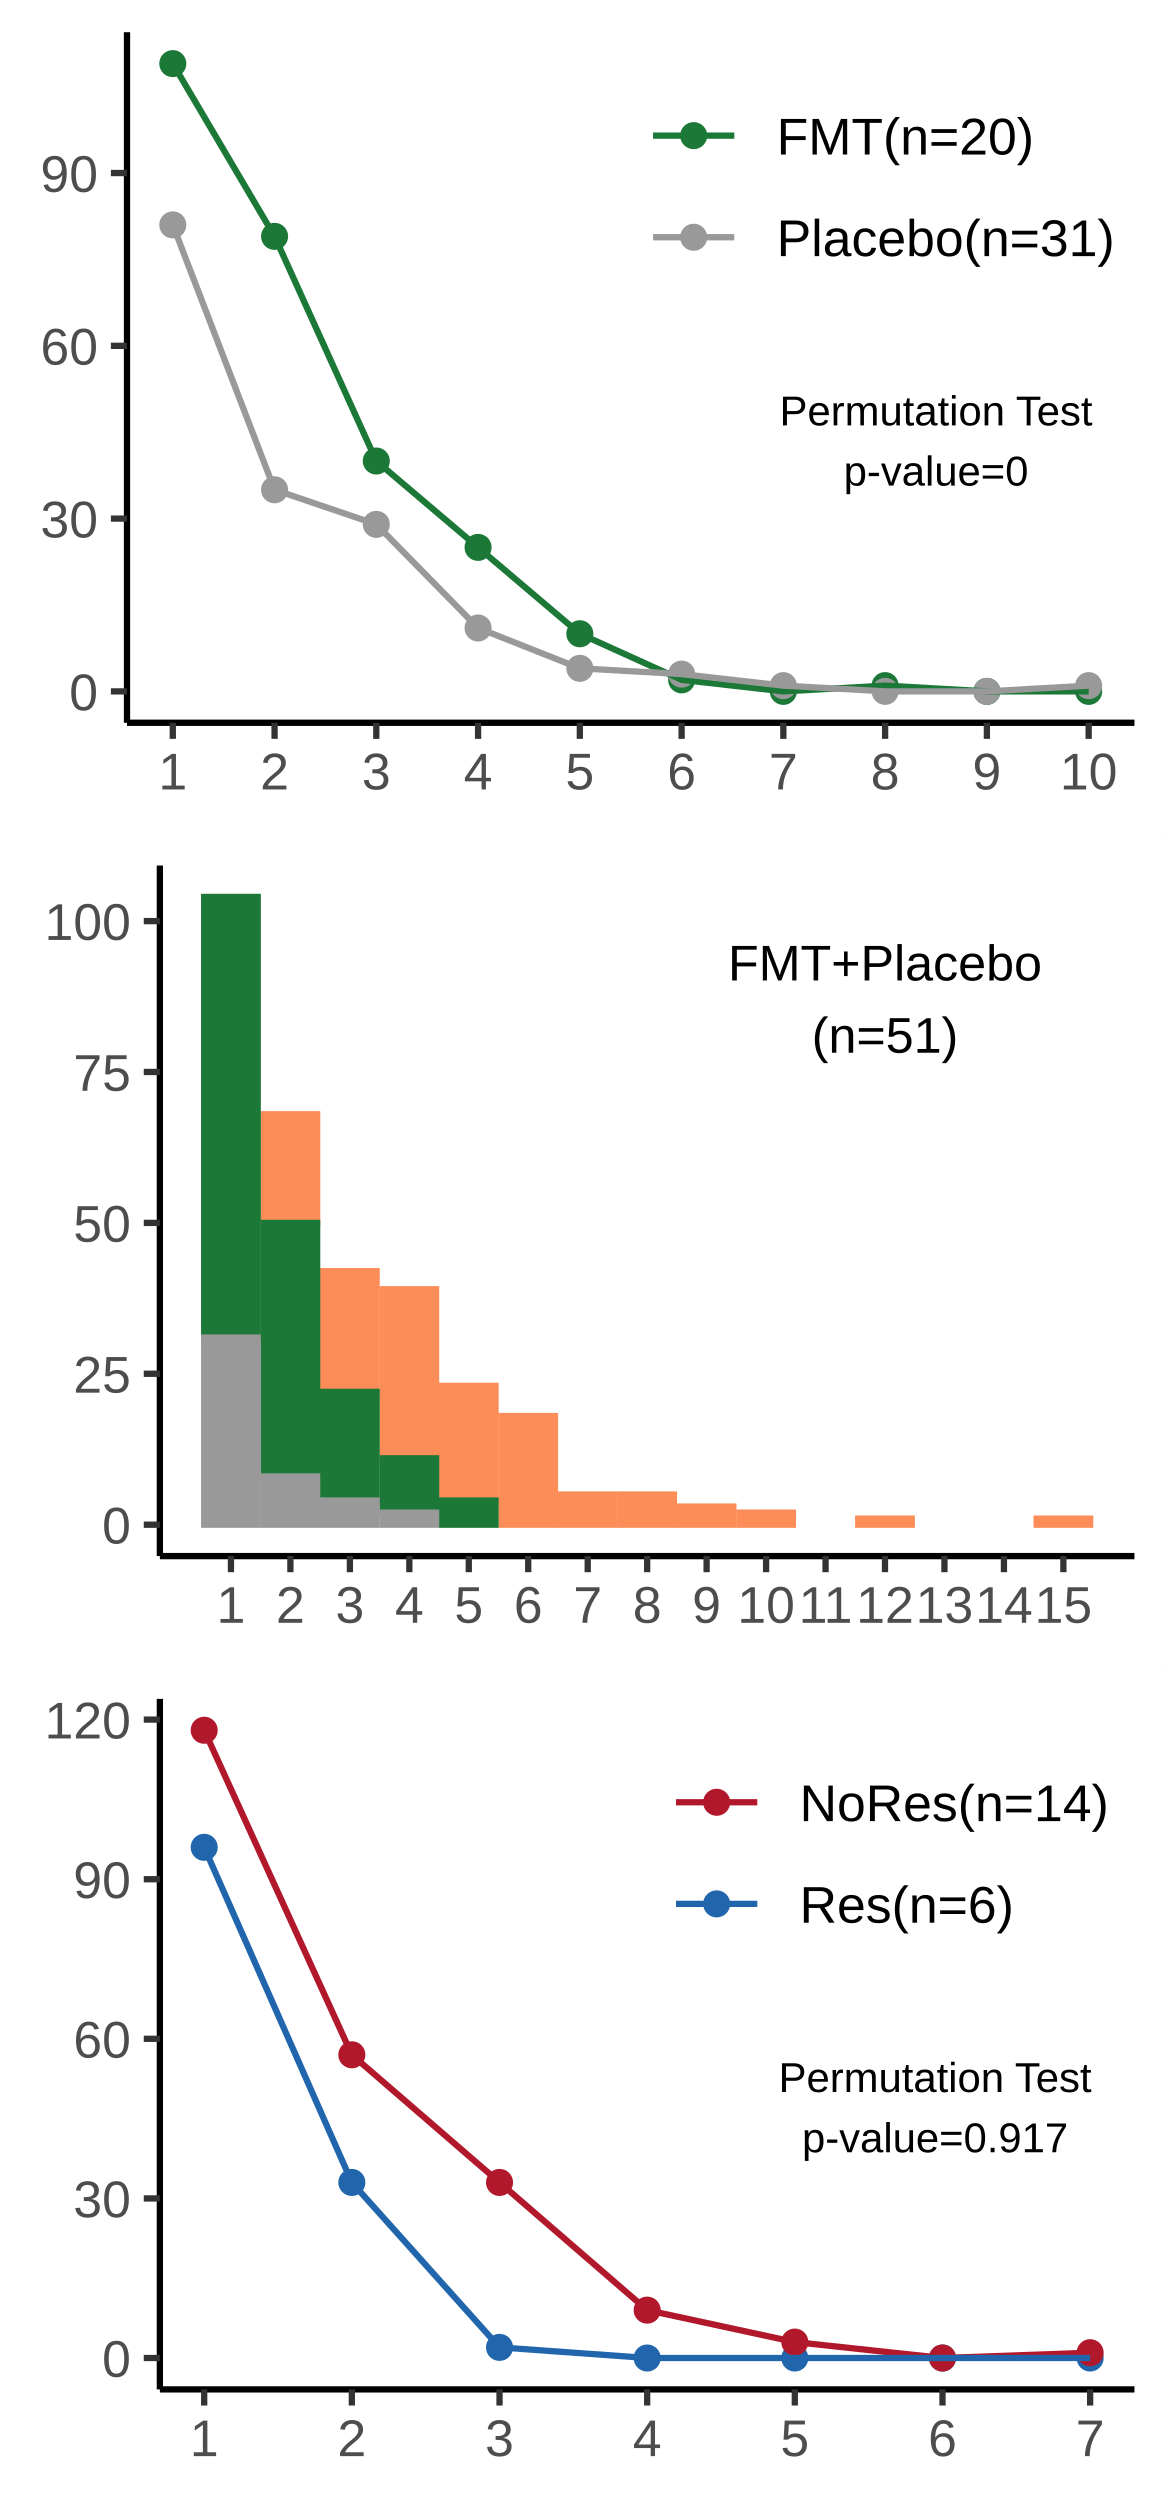
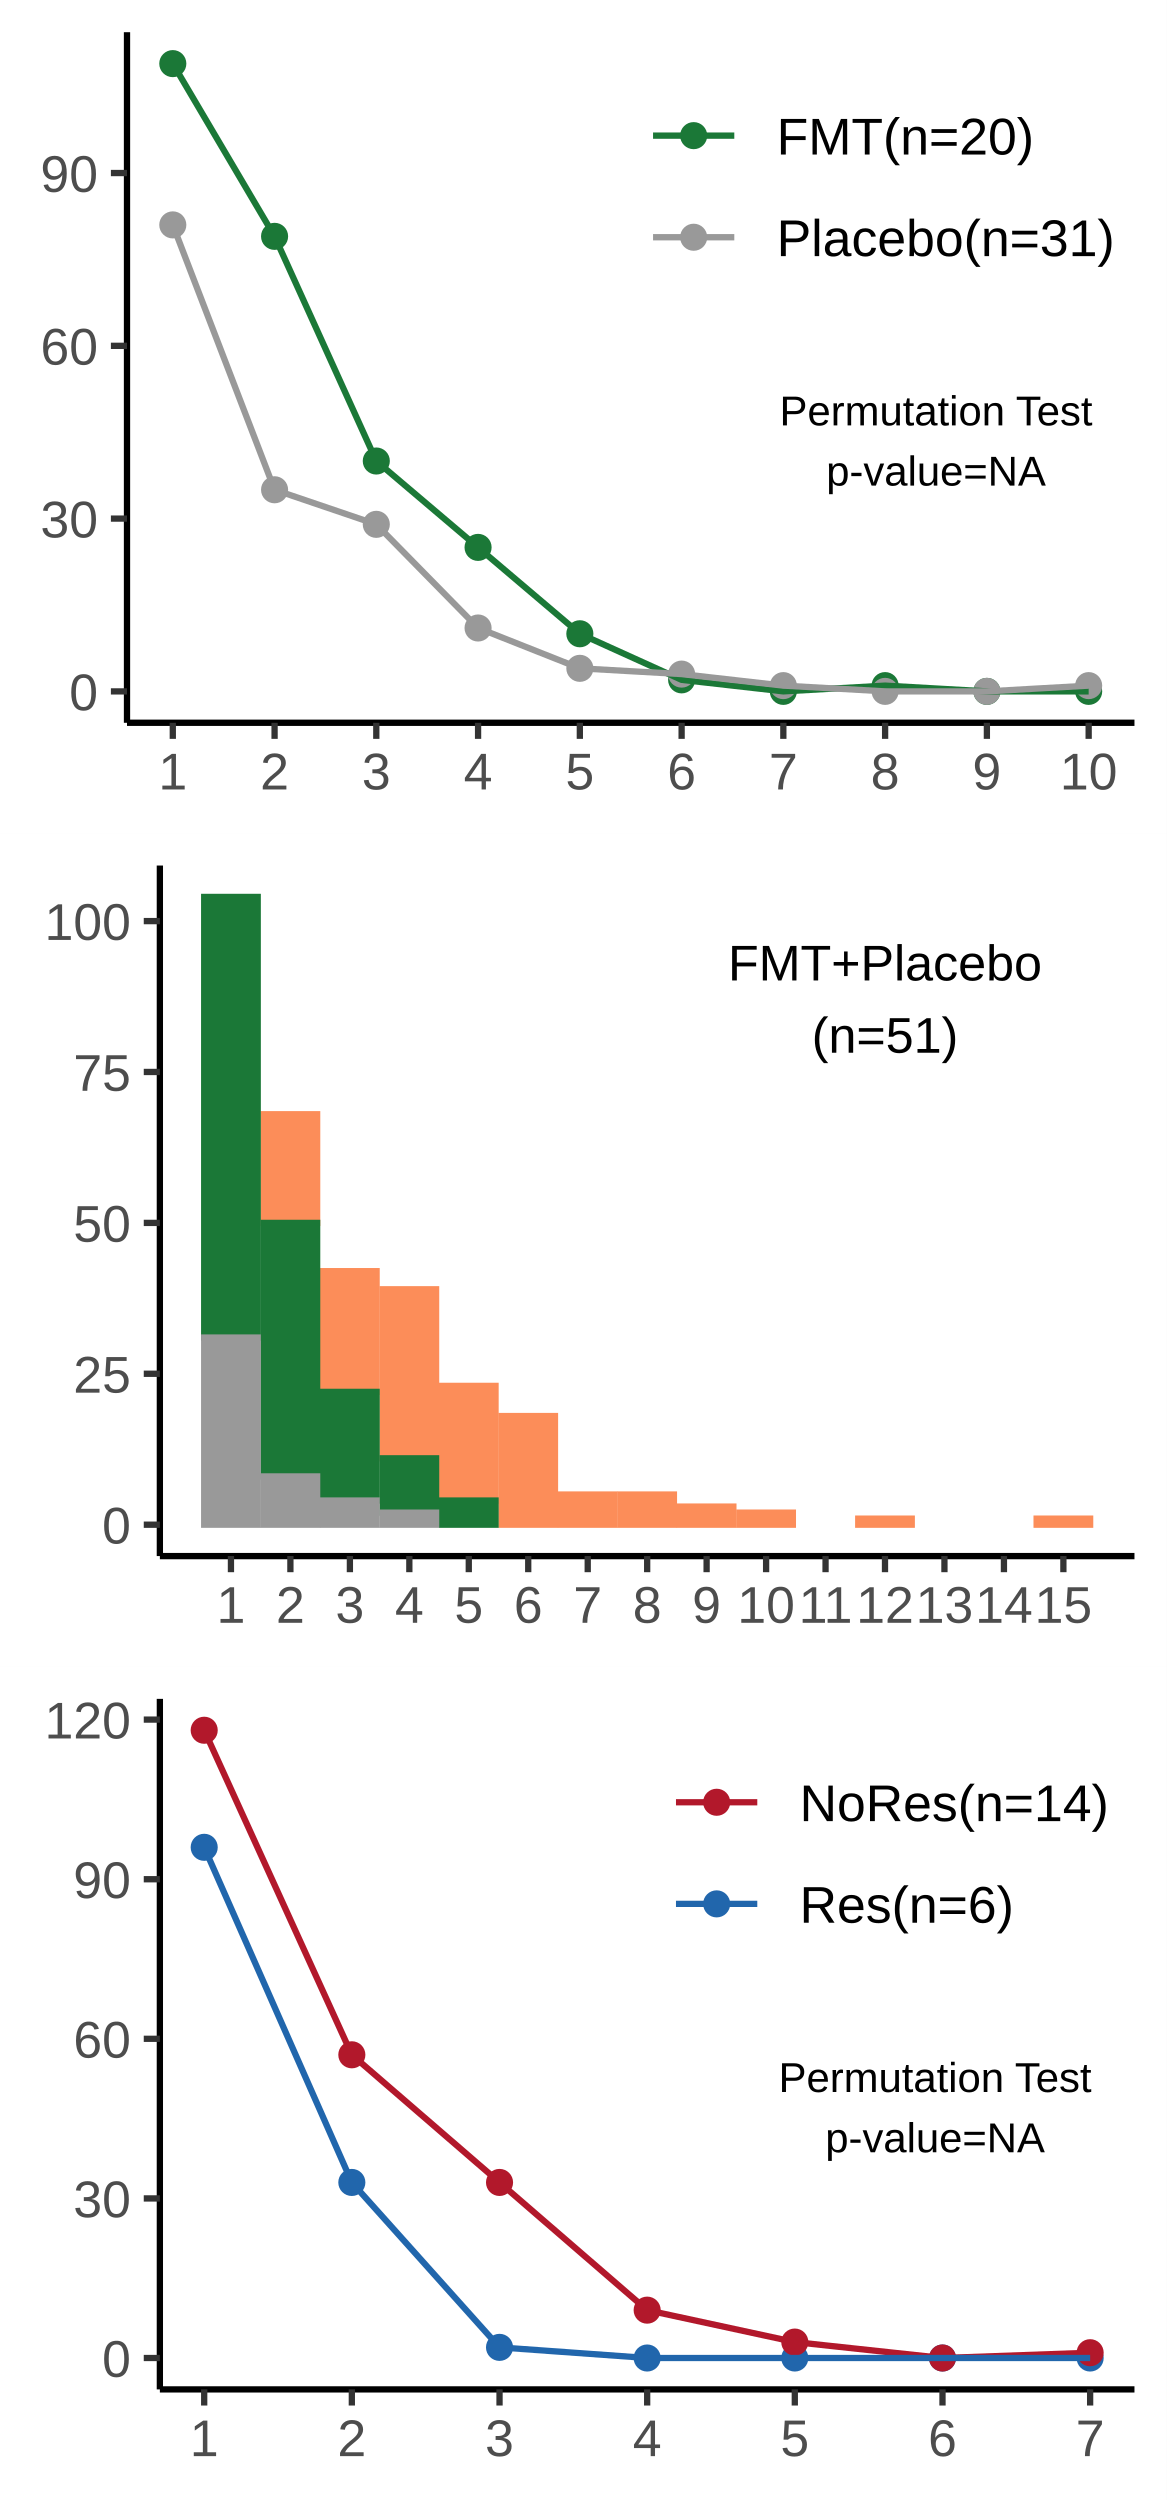
<svg xmlns="http://www.w3.org/2000/svg" class="svglite" width="198.43pt" height="425.20pt" viewBox="0 0 198.43 425.20">
  <defs>
    <style type="text/css">
    .svglite line, .svglite polyline, .svglite polygon, .svglite path, .svglite rect, .svglite circle {
      fill: none;
      stroke: #000000;
      stroke-linecap: round;
      stroke-linejoin: round;
      stroke-miterlimit: 10.00;
    }
    .svglite text {
      white-space: pre;
    }
  </style>
  </defs>
  <rect width="100%" height="100%" style="stroke: none; fill: none;" />
  <defs>
    <clipPath id="cpMC4wMHwxOTguNDN8MC4wMHw0MjUuMjA=">
      <rect x="0.00" y="0.00" width="198.43" height="425.20" />
    </clipPath>
  </defs>
  <g clip-path="url(#cpMC4wMHwxOTguNDN8MC4wMHw0MjUuMjA=)">
</g>
  <defs>
    <clipPath id="cpMC4wMHwxOTguNDN8MC4wMHwxNDEuNzM=">
      <rect x="0.00" y="0.00" width="198.43" height="141.73" />
    </clipPath>
  </defs>
  <g clip-path="url(#cpMC4wMHwxOTguNDN8MC4wMHwxNDEuNzM=)">
    <rect x="0.00" y="0" width="198.43" height="141.73" style="stroke-width: 1.07; stroke: #FFFFFF; fill: #FFFFFF;" />
  </g>
  <g clip-path="url(#cpMC4wMHwxOTguNDN8MC4wMHw0MjUuMjA=)">
</g>
  <defs>
    <clipPath id="cpMjEuNjB8MTkyLjk1fDUuNDh8MTIyLjkz">
      <rect x="21.60" y="5.48" width="171.35" height="117.45" />
    </clipPath>
  </defs>
  <g clip-path="url(#cpMjEuNjB8MTkyLjk1fDUuNDh8MTIyLjkz)">
    <rect x="21.60" y="5.48" width="171.35" height="117.45" style="stroke-width: 1.07; stroke: none; fill: #FFFFFF;" />
    <circle cx="29.39" cy="10.82" r="1.95" style="stroke-width: 0.71; stroke: #1B7837; fill: #1B7837;" />
    <circle cx="29.39" cy="38.25" r="1.95" style="stroke-width: 0.71; stroke: #999999; fill: #999999;" />
    <circle cx="46.70" cy="40.20" r="1.95" style="stroke-width: 0.71; stroke: #1B7837; fill: #1B7837;" />
    <circle cx="46.70" cy="83.30" r="1.95" style="stroke-width: 0.71; stroke: #999999; fill: #999999;" />
    <circle cx="64.00" cy="78.41" r="1.95" style="stroke-width: 0.71; stroke: #1B7837; fill: #1B7837;" />
    <circle cx="64.00" cy="89.18" r="1.95" style="stroke-width: 0.71; stroke: #999999; fill: #999999;" />
    <circle cx="81.31" cy="93.10" r="1.95" style="stroke-width: 0.71; stroke: #1B7837; fill: #1B7837;" />
    <circle cx="81.31" cy="106.81" r="1.95" style="stroke-width: 0.71; stroke: #999999; fill: #999999;" />
    <circle cx="98.62" cy="107.79" r="1.95" style="stroke-width: 0.71; stroke: #1B7837; fill: #1B7837;" />
    <circle cx="98.62" cy="113.67" r="1.95" style="stroke-width: 0.71; stroke: #999999; fill: #999999;" />
    <circle cx="115.93" cy="115.63" r="1.95" style="stroke-width: 0.71; stroke: #1B7837; fill: #1B7837;" />
    <circle cx="115.93" cy="114.65" r="1.95" style="stroke-width: 0.71; stroke: #999999; fill: #999999;" />
    <circle cx="133.23" cy="117.59" r="1.95" style="stroke-width: 0.71; stroke: #1B7837; fill: #1B7837;" />
    <circle cx="133.23" cy="116.61" r="1.95" style="stroke-width: 0.71; stroke: #999999; fill: #999999;" />
    <circle cx="150.54" cy="116.61" r="1.95" style="stroke-width: 0.71; stroke: #1B7837; fill: #1B7837;" />
    <circle cx="150.54" cy="117.59" r="1.95" style="stroke-width: 0.71; stroke: #999999; fill: #999999;" />
    <circle cx="167.85" cy="117.59" r="1.95" style="stroke-width: 0.71; stroke: #1B7837; fill: #1B7837;" />
    <circle cx="167.85" cy="117.59" r="1.95" style="stroke-width: 0.71; stroke: #999999; fill: #999999;" />
    <circle cx="185.16" cy="117.59" r="1.95" style="stroke-width: 0.71; stroke: #1B7837; fill: #1B7837;" />
    <circle cx="185.16" cy="116.61" r="1.95" style="stroke-width: 0.71; stroke: #999999; fill: #999999;" />
    <polyline points="29.39,10.82 46.70,40.20 64.00,78.41 81.31,93.10 98.62,107.79 115.93,115.63 133.23,117.59 150.54,116.61 167.85,117.59 185.16,117.59 " style="stroke-width: 1.07; stroke: #1B7837; stroke-linecap: butt;" />
    <polyline points="29.39,38.25 46.70,83.30 64.00,89.18 81.31,106.81 98.62,113.67 115.93,114.65 133.23,116.61 150.54,117.59 167.85,117.59 185.16,116.61 " style="stroke-width: 1.07; stroke: #999999; stroke-linecap: butt;" />
    <text x="159.20" y="72.35" text-anchor="middle" style="font-size: 7.11px; font-family: &quot;Liberation Sans&quot;;" textLength="61.90px" lengthAdjust="spacingAndGlyphs">Permutation Test </text>
-     <text x="159.20" y="82.59" text-anchor="middle" style="font-size: 7.11px; font-family: &quot;Liberation Sans&quot;;" textLength="39.03px" lengthAdjust="spacingAndGlyphs"> p-value=0</text>
+     <text x="159.20" y="82.59" text-anchor="middle" style="font-size: 7.11px; font-family: &quot;Liberation Sans&quot;;" textLength="44.68px" lengthAdjust="spacingAndGlyphs"> p-value=NA</text>
  </g>
  <g clip-path="url(#cpMC4wMHwxOTguNDN8MC4wMHw0MjUuMjA=)">
    <polyline points="21.60,122.93 21.60,5.48 " style="stroke-width: 1.07; stroke-linecap: butt;" />
    <text x="16.67" y="120.80" text-anchor="end" style="font-size: 8.80px;fill: #4D4D4D; font-family: &quot;Liberation Sans&quot;;" textLength="5.59px" lengthAdjust="spacingAndGlyphs">0</text>
    <text x="16.67" y="91.41" text-anchor="end" style="font-size: 8.80px;fill: #4D4D4D; font-family: &quot;Liberation Sans&quot;;" textLength="11.19px" lengthAdjust="spacingAndGlyphs">30</text>
    <text x="16.67" y="62.02" text-anchor="end" style="font-size: 8.80px;fill: #4D4D4D; font-family: &quot;Liberation Sans&quot;;" textLength="11.19px" lengthAdjust="spacingAndGlyphs">60</text>
    <text x="16.67" y="32.64" text-anchor="end" style="font-size: 8.80px;fill: #4D4D4D; font-family: &quot;Liberation Sans&quot;;" textLength="11.19px" lengthAdjust="spacingAndGlyphs">90</text>
    <polyline points="18.86,117.59 21.60,117.59 " style="stroke-width: 1.07; stroke: #333333; stroke-linecap: butt;" />
    <polyline points="18.86,88.20 21.60,88.20 " style="stroke-width: 1.07; stroke: #333333; stroke-linecap: butt;" />
    <polyline points="18.86,58.82 21.60,58.82 " style="stroke-width: 1.07; stroke: #333333; stroke-linecap: butt;" />
    <polyline points="18.86,29.43 21.60,29.43 " style="stroke-width: 1.07; stroke: #333333; stroke-linecap: butt;" />
    <polyline points="21.60,122.93 192.95,122.93 " style="stroke-width: 1.07; stroke-linecap: butt;" />
    <polyline points="29.39,125.67 29.39,122.93 " style="stroke-width: 1.07; stroke: #333333; stroke-linecap: butt;" />
    <polyline points="46.70,125.67 46.70,122.93 " style="stroke-width: 1.07; stroke: #333333; stroke-linecap: butt;" />
    <polyline points="64.00,125.67 64.00,122.93 " style="stroke-width: 1.07; stroke: #333333; stroke-linecap: butt;" />
    <polyline points="81.31,125.67 81.31,122.93 " style="stroke-width: 1.07; stroke: #333333; stroke-linecap: butt;" />
    <polyline points="98.62,125.67 98.62,122.93 " style="stroke-width: 1.07; stroke: #333333; stroke-linecap: butt;" />
    <polyline points="115.93,125.67 115.93,122.93 " style="stroke-width: 1.07; stroke: #333333; stroke-linecap: butt;" />
    <polyline points="133.23,125.67 133.23,122.93 " style="stroke-width: 1.07; stroke: #333333; stroke-linecap: butt;" />
    <polyline points="150.54,125.67 150.54,122.93 " style="stroke-width: 1.07; stroke: #333333; stroke-linecap: butt;" />
    <polyline points="167.85,125.67 167.85,122.93 " style="stroke-width: 1.07; stroke: #333333; stroke-linecap: butt;" />
    <polyline points="185.16,125.67 185.16,122.93 " style="stroke-width: 1.07; stroke: #333333; stroke-linecap: butt;" />
    <text x="29.39" y="134.27" text-anchor="middle" style="font-size: 8.80px;fill: #4D4D4D; font-family: &quot;Liberation Sans&quot;;" textLength="5.59px" lengthAdjust="spacingAndGlyphs">1</text>
    <text x="46.70" y="134.27" text-anchor="middle" style="font-size: 8.80px;fill: #4D4D4D; font-family: &quot;Liberation Sans&quot;;" textLength="5.59px" lengthAdjust="spacingAndGlyphs">2</text>
    <text x="64.00" y="134.27" text-anchor="middle" style="font-size: 8.80px;fill: #4D4D4D; font-family: &quot;Liberation Sans&quot;;" textLength="5.59px" lengthAdjust="spacingAndGlyphs">3</text>
    <text x="81.31" y="134.27" text-anchor="middle" style="font-size: 8.80px;fill: #4D4D4D; font-family: &quot;Liberation Sans&quot;;" textLength="5.59px" lengthAdjust="spacingAndGlyphs">4</text>
    <text x="98.62" y="134.27" text-anchor="middle" style="font-size: 8.80px;fill: #4D4D4D; font-family: &quot;Liberation Sans&quot;;" textLength="5.59px" lengthAdjust="spacingAndGlyphs">5</text>
    <text x="115.93" y="134.27" text-anchor="middle" style="font-size: 8.80px;fill: #4D4D4D; font-family: &quot;Liberation Sans&quot;;" textLength="5.59px" lengthAdjust="spacingAndGlyphs">6</text>
    <text x="133.23" y="134.27" text-anchor="middle" style="font-size: 8.80px;fill: #4D4D4D; font-family: &quot;Liberation Sans&quot;;" textLength="5.59px" lengthAdjust="spacingAndGlyphs">7</text>
    <text x="150.54" y="134.27" text-anchor="middle" style="font-size: 8.80px;fill: #4D4D4D; font-family: &quot;Liberation Sans&quot;;" textLength="5.59px" lengthAdjust="spacingAndGlyphs">8</text>
    <text x="167.85" y="134.27" text-anchor="middle" style="font-size: 8.80px;fill: #4D4D4D; font-family: &quot;Liberation Sans&quot;;" textLength="5.59px" lengthAdjust="spacingAndGlyphs">9</text>
    <text x="185.16" y="134.27" text-anchor="middle" style="font-size: 8.80px;fill: #4D4D4D; font-family: &quot;Liberation Sans&quot;;" textLength="11.19px" lengthAdjust="spacingAndGlyphs">10</text>
    <rect x="103.86" y="3.47" width="92.50" height="51.00" style="stroke-width: 1.07; stroke: none; fill: #FFFFFF;" />
    <circle cx="117.98" cy="23.07" r="1.95" style="stroke-width: 0.71; stroke: #1B7837; fill: #1B7837;" />
    <line x1="111.07" y1="23.07" x2="124.89" y2="23.07" style="stroke-width: 1.07; stroke: #1B7837; stroke-linecap: butt;" />
    <circle cx="117.98" cy="40.35" r="1.95" style="stroke-width: 0.71; stroke: #999999; fill: #999999;" />
    <line x1="111.07" y1="40.35" x2="124.89" y2="40.35" style="stroke-width: 1.07; stroke: #999999; stroke-linecap: butt;" />
    <text x="132.10" y="26.28" style="font-size: 8.80px; font-family: &quot;Liberation Sans&quot;;" textLength="49.02px" lengthAdjust="spacingAndGlyphs">FMT(n=20)</text>
    <text x="132.10" y="43.56" style="font-size: 8.80px; font-family: &quot;Liberation Sans&quot;;" textLength="65.38px" lengthAdjust="spacingAndGlyphs">Placebo(n=31)</text>
  </g>
  <defs>
    <clipPath id="cpMC4wMHwxOTguNDN8MTQxLjczfDI4My40Ng==">
      <rect x="0.00" y="141.73" width="198.43" height="141.73" />
    </clipPath>
  </defs>
  <g clip-path="url(#cpMC4wMHwxOTguNDN8MTQxLjczfDI4My40Ng==)">
    <rect x="0.00" y="141.73" width="198.43" height="141.73" style="stroke-width: 1.07; stroke: #FFFFFF; fill: #FFFFFF;" />
  </g>
  <g clip-path="url(#cpMC4wMHwxOTguNDN8MC4wMHw0MjUuMjA=)">
</g>
  <defs>
    <clipPath id="cpMjcuMTl8MTkyLjk1fDE0Ny4yMXwyNjQuNjY=">
      <rect x="27.19" y="147.21" width="165.75" height="117.45" />
    </clipPath>
  </defs>
  <g clip-path="url(#cpMjcuMTl8MTkyLjk1fDE0Ny4yMXwyNjQuNjY=)">
    <rect x="27.19" y="147.21" width="165.75" height="117.45" style="stroke-width: 1.07; stroke: none; fill: #FFFFFF;" />
    <rect x="44.84" y="189.51" width="9.10" height="18.48" style="stroke-width: 1.07; stroke: #FC8D59; stroke-linecap: butt; stroke-linejoin: miter; fill: #FC8D59;" />
    <rect x="54.95" y="216.20" width="9.10" height="20.53" style="stroke-width: 1.07; stroke: #FC8D59; stroke-linecap: butt; stroke-linejoin: miter; fill: #FC8D59;" />
    <rect x="65.07" y="219.28" width="9.10" height="28.75" style="stroke-width: 1.07; stroke: #FC8D59; stroke-linecap: butt; stroke-linejoin: miter; fill: #FC8D59;" />
    <rect x="75.18" y="235.71" width="9.10" height="19.51" style="stroke-width: 1.07; stroke: #FC8D59; stroke-linecap: butt; stroke-linejoin: miter; fill: #FC8D59;" />
    <rect x="85.29" y="240.84" width="9.10" height="18.48" style="stroke-width: 1.07; stroke: #FC8D59; stroke-linecap: butt; stroke-linejoin: miter; fill: #FC8D59;" />
    <rect x="95.41" y="254.19" width="9.10" height="5.13" style="stroke-width: 1.07; stroke: #FC8D59; stroke-linecap: butt; stroke-linejoin: miter; fill: #FC8D59;" />
    <rect x="105.52" y="254.19" width="9.10" height="5.13" style="stroke-width: 1.07; stroke: #FC8D59; stroke-linecap: butt; stroke-linejoin: miter; fill: #FC8D59;" />
    <rect x="115.63" y="256.24" width="9.10" height="3.08" style="stroke-width: 1.07; stroke: #FC8D59; stroke-linecap: butt; stroke-linejoin: miter; fill: #FC8D59;" />
    <rect x="125.75" y="257.27" width="9.10" height="2.05" style="stroke-width: 1.07; stroke: #FC8D59; stroke-linecap: butt; stroke-linejoin: miter; fill: #FC8D59;" />
    <rect x="145.97" y="258.29" width="9.10" height="1.03" style="stroke-width: 1.07; stroke: #FC8D59; stroke-linecap: butt; stroke-linejoin: miter; fill: #FC8D59;" />
    <rect x="176.31" y="258.29" width="9.10" height="1.03" style="stroke-width: 1.07; stroke: #FC8D59; stroke-linecap: butt; stroke-linejoin: miter; fill: #FC8D59;" />
    <rect x="34.73" y="152.55" width="9.10" height="74.94" style="stroke-width: 1.07; stroke: #1B7837; stroke-linecap: butt; stroke-linejoin: miter; fill: #1B7837;" />
    <rect x="44.84" y="207.99" width="9.10" height="43.12" style="stroke-width: 1.07; stroke: #1B7837; stroke-linecap: butt; stroke-linejoin: miter; fill: #1B7837;" />
    <rect x="54.95" y="236.73" width="9.10" height="18.48" style="stroke-width: 1.07; stroke: #1B7837; stroke-linecap: butt; stroke-linejoin: miter; fill: #1B7837;" />
    <rect x="65.07" y="248.03" width="9.10" height="9.24" style="stroke-width: 1.07; stroke: #1B7837; stroke-linecap: butt; stroke-linejoin: miter; fill: #1B7837;" />
    <rect x="75.18" y="255.21" width="9.10" height="4.11" style="stroke-width: 1.07; stroke: #1B7837; stroke-linecap: butt; stroke-linejoin: miter; fill: #1B7837;" />
    <rect x="34.73" y="227.49" width="9.10" height="31.83" style="stroke-width: 1.07; stroke: #999999; stroke-linecap: butt; stroke-linejoin: miter; fill: #999999;" />
    <rect x="44.84" y="251.11" width="9.10" height="8.21" style="stroke-width: 1.07; stroke: #999999; stroke-linecap: butt; stroke-linejoin: miter; fill: #999999;" />
    <rect x="54.95" y="255.21" width="9.10" height="4.11" style="stroke-width: 1.07; stroke: #999999; stroke-linecap: butt; stroke-linejoin: miter; fill: #999999;" />
    <rect x="65.07" y="257.27" width="9.10" height="2.05" style="stroke-width: 1.07; stroke: #999999; stroke-linecap: butt; stroke-linejoin: miter; fill: #999999;" />
    <text x="150.52" y="166.76" text-anchor="middle" style="font-size: 8.54px; font-family: &quot;Liberation Sans&quot;;" textLength="57.95px" lengthAdjust="spacingAndGlyphs">FMT+Placebo</text>
    <text x="150.52" y="179.05" text-anchor="middle" style="font-size: 8.54px; font-family: &quot;Liberation Sans&quot;;" textLength="30.07px" lengthAdjust="spacingAndGlyphs">(n=51)</text>
  </g>
  <g clip-path="url(#cpMC4wMHwxOTguNDN8MC4wMHw0MjUuMjA=)">
    <polyline points="27.19,264.66 27.19,147.21 " style="stroke-width: 1.07; stroke-linecap: butt;" />
    <text x="22.26" y="262.53" text-anchor="end" style="font-size: 8.80px;fill: #4D4D4D; font-family: &quot;Liberation Sans&quot;;" textLength="5.59px" lengthAdjust="spacingAndGlyphs">0</text>
    <text x="22.26" y="236.86" text-anchor="end" style="font-size: 8.80px;fill: #4D4D4D; font-family: &quot;Liberation Sans&quot;;" textLength="11.19px" lengthAdjust="spacingAndGlyphs">25</text>
    <text x="22.26" y="211.20" text-anchor="end" style="font-size: 8.80px;fill: #4D4D4D; font-family: &quot;Liberation Sans&quot;;" textLength="11.19px" lengthAdjust="spacingAndGlyphs">50</text>
    <text x="22.26" y="185.53" text-anchor="end" style="font-size: 8.80px;fill: #4D4D4D; font-family: &quot;Liberation Sans&quot;;" textLength="11.19px" lengthAdjust="spacingAndGlyphs">75</text>
    <text x="22.26" y="159.86" text-anchor="end" style="font-size: 8.80px;fill: #4D4D4D; font-family: &quot;Liberation Sans&quot;;" textLength="16.78px" lengthAdjust="spacingAndGlyphs">100</text>
    <polyline points="24.45,259.32 27.19,259.32 " style="stroke-width: 1.07; stroke: #333333; stroke-linecap: butt;" />
    <polyline points="24.45,233.65 27.19,233.65 " style="stroke-width: 1.07; stroke: #333333; stroke-linecap: butt;" />
    <polyline points="24.45,207.99 27.19,207.99 " style="stroke-width: 1.07; stroke: #333333; stroke-linecap: butt;" />
    <polyline points="24.45,182.32 27.19,182.32 " style="stroke-width: 1.07; stroke: #333333; stroke-linecap: butt;" />
    <polyline points="24.45,156.66 27.19,156.66 " style="stroke-width: 1.07; stroke: #333333; stroke-linecap: butt;" />
    <polyline points="27.19,264.66 192.95,264.66 " style="stroke-width: 1.07; stroke-linecap: butt;" />
    <polyline points="39.28,267.40 39.28,264.66 " style="stroke-width: 1.07; stroke: #333333; stroke-linecap: butt;" />
    <polyline points="49.39,267.40 49.39,264.66 " style="stroke-width: 1.07; stroke: #333333; stroke-linecap: butt;" />
    <polyline points="59.51,267.40 59.51,264.66 " style="stroke-width: 1.07; stroke: #333333; stroke-linecap: butt;" />
    <polyline points="69.62,267.40 69.62,264.66 " style="stroke-width: 1.07; stroke: #333333; stroke-linecap: butt;" />
    <polyline points="79.73,267.40 79.73,264.66 " style="stroke-width: 1.07; stroke: #333333; stroke-linecap: butt;" />
    <polyline points="89.84,267.40 89.84,264.66 " style="stroke-width: 1.07; stroke: #333333; stroke-linecap: butt;" />
    <polyline points="99.96,267.40 99.96,264.66 " style="stroke-width: 1.07; stroke: #333333; stroke-linecap: butt;" />
    <polyline points="110.07,267.40 110.07,264.66 " style="stroke-width: 1.07; stroke: #333333; stroke-linecap: butt;" />
    <polyline points="120.18,267.40 120.18,264.66 " style="stroke-width: 1.07; stroke: #333333; stroke-linecap: butt;" />
    <polyline points="130.30,267.40 130.30,264.66 " style="stroke-width: 1.07; stroke: #333333; stroke-linecap: butt;" />
    <polyline points="140.41,267.40 140.41,264.66 " style="stroke-width: 1.07; stroke: #333333; stroke-linecap: butt;" />
    <polyline points="150.52,267.40 150.52,264.66 " style="stroke-width: 1.07; stroke: #333333; stroke-linecap: butt;" />
    <polyline points="160.63,267.40 160.63,264.66 " style="stroke-width: 1.07; stroke: #333333; stroke-linecap: butt;" />
    <polyline points="170.75,267.40 170.75,264.66 " style="stroke-width: 1.07; stroke: #333333; stroke-linecap: butt;" />
    <polyline points="180.86,267.40 180.86,264.66 " style="stroke-width: 1.07; stroke: #333333; stroke-linecap: butt;" />
    <text x="39.28" y="276.01" text-anchor="middle" style="font-size: 8.80px;fill: #4D4D4D; font-family: &quot;Liberation Sans&quot;;" textLength="5.59px" lengthAdjust="spacingAndGlyphs">1</text>
    <text x="49.39" y="276.01" text-anchor="middle" style="font-size: 8.80px;fill: #4D4D4D; font-family: &quot;Liberation Sans&quot;;" textLength="5.59px" lengthAdjust="spacingAndGlyphs">2</text>
    <text x="59.51" y="276.01" text-anchor="middle" style="font-size: 8.80px;fill: #4D4D4D; font-family: &quot;Liberation Sans&quot;;" textLength="5.59px" lengthAdjust="spacingAndGlyphs">3</text>
    <text x="69.62" y="276.01" text-anchor="middle" style="font-size: 8.80px;fill: #4D4D4D; font-family: &quot;Liberation Sans&quot;;" textLength="5.59px" lengthAdjust="spacingAndGlyphs">4</text>
    <text x="79.73" y="276.01" text-anchor="middle" style="font-size: 8.80px;fill: #4D4D4D; font-family: &quot;Liberation Sans&quot;;" textLength="5.59px" lengthAdjust="spacingAndGlyphs">5</text>
    <text x="89.84" y="276.01" text-anchor="middle" style="font-size: 8.80px;fill: #4D4D4D; font-family: &quot;Liberation Sans&quot;;" textLength="5.59px" lengthAdjust="spacingAndGlyphs">6</text>
    <text x="99.96" y="276.01" text-anchor="middle" style="font-size: 8.80px;fill: #4D4D4D; font-family: &quot;Liberation Sans&quot;;" textLength="5.59px" lengthAdjust="spacingAndGlyphs">7</text>
    <text x="110.07" y="276.01" text-anchor="middle" style="font-size: 8.80px;fill: #4D4D4D; font-family: &quot;Liberation Sans&quot;;" textLength="5.59px" lengthAdjust="spacingAndGlyphs">8</text>
    <text x="120.18" y="276.01" text-anchor="middle" style="font-size: 8.80px;fill: #4D4D4D; font-family: &quot;Liberation Sans&quot;;" textLength="5.59px" lengthAdjust="spacingAndGlyphs">9</text>
    <text x="130.30" y="276.01" text-anchor="middle" style="font-size: 8.80px;fill: #4D4D4D; font-family: &quot;Liberation Sans&quot;;" textLength="11.19px" lengthAdjust="spacingAndGlyphs">10</text>
    <text x="140.41" y="276.01" text-anchor="middle" style="font-size: 8.80px;fill: #4D4D4D; font-family: &quot;Liberation Sans&quot;;" textLength="11.19px" lengthAdjust="spacingAndGlyphs">11</text>
    <text x="150.52" y="276.01" text-anchor="middle" style="font-size: 8.80px;fill: #4D4D4D; font-family: &quot;Liberation Sans&quot;;" textLength="11.19px" lengthAdjust="spacingAndGlyphs">12</text>
    <text x="160.63" y="276.01" text-anchor="middle" style="font-size: 8.80px;fill: #4D4D4D; font-family: &quot;Liberation Sans&quot;;" textLength="11.19px" lengthAdjust="spacingAndGlyphs">13</text>
    <text x="170.75" y="276.01" text-anchor="middle" style="font-size: 8.80px;fill: #4D4D4D; font-family: &quot;Liberation Sans&quot;;" textLength="11.19px" lengthAdjust="spacingAndGlyphs">14</text>
    <text x="180.86" y="276.01" text-anchor="middle" style="font-size: 8.80px;fill: #4D4D4D; font-family: &quot;Liberation Sans&quot;;" textLength="11.19px" lengthAdjust="spacingAndGlyphs">15</text>
  </g>
  <defs>
    <clipPath id="cpMC4wMHwxOTguNDN8MjgzLjQ2fDQyNS4yMA==">
      <rect x="0.00" y="283.46" width="198.43" height="141.73" />
    </clipPath>
  </defs>
  <g clip-path="url(#cpMC4wMHwxOTguNDN8MjgzLjQ2fDQyNS4yMA==)">
    <rect x="0.00" y="283.46" width="198.43" height="141.73" style="stroke-width: 1.07; stroke: #FFFFFF; fill: #FFFFFF;" />
  </g>
  <g clip-path="url(#cpMC4wMHwxOTguNDN8MC4wMHw0MjUuMjA=)">
</g>
  <defs>
    <clipPath id="cpMjcuMTl8MTkyLjk1fDI4OC45NHw0MDYuMzk=">
      <rect x="27.19" y="288.94" width="165.75" height="117.45" />
    </clipPath>
  </defs>
  <g clip-path="url(#cpMjcuMTl8MTkyLjk1fDI4OC45NHw0MDYuMzk=)">
    <rect x="27.19" y="288.94" width="165.75" height="117.45" style="stroke-width: 1.07; stroke: none; fill: #FFFFFF;" />
    <circle cx="34.73" cy="314.19" r="1.95" style="stroke-width: 0.71; stroke: #2166AC; fill: #2166AC;" />
    <circle cx="34.73" cy="294.28" r="1.95" style="stroke-width: 0.71; stroke: #B2182B; fill: #B2182B;" />
    <circle cx="59.84" cy="371.19" r="1.95" style="stroke-width: 0.71; stroke: #2166AC; fill: #2166AC;" />
    <circle cx="59.84" cy="349.48" r="1.95" style="stroke-width: 0.71; stroke: #B2182B; fill: #B2182B;" />
    <circle cx="84.96" cy="399.24" r="1.95" style="stroke-width: 0.71; stroke: #2166AC; fill: #2166AC;" />
    <circle cx="84.96" cy="371.19" r="1.95" style="stroke-width: 0.71; stroke: #B2182B; fill: #B2182B;" />
    <circle cx="110.07" cy="401.05" r="1.95" style="stroke-width: 0.71; stroke: #2166AC; fill: #2166AC;" />
    <circle cx="110.07" cy="392.91" r="1.95" style="stroke-width: 0.71; stroke: #B2182B; fill: #B2182B;" />
    <circle cx="135.18" cy="401.05" r="1.95" style="stroke-width: 0.71; stroke: #2166AC; fill: #2166AC;" />
    <circle cx="135.18" cy="398.34" r="1.95" style="stroke-width: 0.71; stroke: #B2182B; fill: #B2182B;" />
    <circle cx="160.30" cy="401.05" r="1.95" style="stroke-width: 0.71; stroke: #2166AC; fill: #2166AC;" />
    <circle cx="160.30" cy="401.05" r="1.95" style="stroke-width: 0.71; stroke: #B2182B; fill: #B2182B;" />
    <circle cx="185.41" cy="401.05" r="1.95" style="stroke-width: 0.71; stroke: #2166AC; fill: #2166AC;" />
    <circle cx="185.41" cy="400.15" r="1.95" style="stroke-width: 0.71; stroke: #B2182B; fill: #B2182B;" />
    <polyline points="34.73,294.28 59.84,349.48 84.96,371.19 110.07,392.91 135.18,398.34 160.30,401.05 185.41,400.15 " style="stroke-width: 1.07; stroke: #B2182B; stroke-linecap: butt;" />
    <polyline points="34.73,314.19 59.84,371.19 84.96,399.24 110.07,401.05 135.18,401.05 160.30,401.05 185.41,401.05 " style="stroke-width: 1.07; stroke: #2166AC; stroke-linecap: butt;" />
    <text x="159.04" y="355.81" text-anchor="middle" style="font-size: 7.11px; font-family: &quot;Liberation Sans&quot;;" textLength="61.90px" lengthAdjust="spacingAndGlyphs">Permutation Test </text>
-     <text x="159.04" y="366.06" text-anchor="middle" style="font-size: 7.11px; font-family: &quot;Liberation Sans&quot;;" textLength="54.86px" lengthAdjust="spacingAndGlyphs"> p-value=0.917</text>
+     <text x="159.04" y="366.06" text-anchor="middle" style="font-size: 7.11px; font-family: &quot;Liberation Sans&quot;;" textLength="44.68px" lengthAdjust="spacingAndGlyphs"> p-value=NA</text>
  </g>
  <g clip-path="url(#cpMC4wMHwxOTguNDN8MC4wMHw0MjUuMjA=)">
    <polyline points="27.19,406.39 27.19,288.94 " style="stroke-width: 1.07; stroke-linecap: butt;" />
    <text x="22.26" y="404.26" text-anchor="end" style="font-size: 8.80px;fill: #4D4D4D; font-family: &quot;Liberation Sans&quot;;" textLength="5.59px" lengthAdjust="spacingAndGlyphs">0</text>
    <text x="22.26" y="377.11" text-anchor="end" style="font-size: 8.80px;fill: #4D4D4D; font-family: &quot;Liberation Sans&quot;;" textLength="11.19px" lengthAdjust="spacingAndGlyphs">30</text>
    <text x="22.26" y="349.97" text-anchor="end" style="font-size: 8.80px;fill: #4D4D4D; font-family: &quot;Liberation Sans&quot;;" textLength="11.19px" lengthAdjust="spacingAndGlyphs">60</text>
    <text x="22.26" y="322.83" text-anchor="end" style="font-size: 8.80px;fill: #4D4D4D; font-family: &quot;Liberation Sans&quot;;" textLength="11.19px" lengthAdjust="spacingAndGlyphs">90</text>
    <text x="22.26" y="295.68" text-anchor="end" style="font-size: 8.80px;fill: #4D4D4D; font-family: &quot;Liberation Sans&quot;;" textLength="16.78px" lengthAdjust="spacingAndGlyphs">120</text>
    <polyline points="24.45,401.05 27.19,401.05 " style="stroke-width: 1.07; stroke: #333333; stroke-linecap: butt;" />
    <polyline points="24.45,373.91 27.19,373.91 " style="stroke-width: 1.07; stroke: #333333; stroke-linecap: butt;" />
    <polyline points="24.45,346.76 27.19,346.76 " style="stroke-width: 1.07; stroke: #333333; stroke-linecap: butt;" />
    <polyline points="24.45,319.62 27.19,319.62 " style="stroke-width: 1.07; stroke: #333333; stroke-linecap: butt;" />
    <polyline points="24.45,292.47 27.19,292.47 " style="stroke-width: 1.07; stroke: #333333; stroke-linecap: butt;" />
    <polyline points="27.19,406.39 192.95,406.39 " style="stroke-width: 1.07; stroke-linecap: butt;" />
    <polyline points="34.73,409.13 34.73,406.39 " style="stroke-width: 1.07; stroke: #333333; stroke-linecap: butt;" />
    <polyline points="59.84,409.13 59.84,406.39 " style="stroke-width: 1.07; stroke: #333333; stroke-linecap: butt;" />
    <polyline points="84.96,409.13 84.96,406.39 " style="stroke-width: 1.07; stroke: #333333; stroke-linecap: butt;" />
    <polyline points="110.07,409.13 110.07,406.39 " style="stroke-width: 1.07; stroke: #333333; stroke-linecap: butt;" />
    <polyline points="135.18,409.13 135.18,406.39 " style="stroke-width: 1.07; stroke: #333333; stroke-linecap: butt;" />
    <polyline points="160.30,409.13 160.30,406.39 " style="stroke-width: 1.07; stroke: #333333; stroke-linecap: butt;" />
    <polyline points="185.41,409.13 185.41,406.39 " style="stroke-width: 1.07; stroke: #333333; stroke-linecap: butt;" />
    <text x="34.73" y="417.74" text-anchor="middle" style="font-size: 8.80px;fill: #4D4D4D; font-family: &quot;Liberation Sans&quot;;" textLength="5.59px" lengthAdjust="spacingAndGlyphs">1</text>
    <text x="59.84" y="417.74" text-anchor="middle" style="font-size: 8.80px;fill: #4D4D4D; font-family: &quot;Liberation Sans&quot;;" textLength="5.59px" lengthAdjust="spacingAndGlyphs">2</text>
    <text x="84.96" y="417.74" text-anchor="middle" style="font-size: 8.80px;fill: #4D4D4D; font-family: &quot;Liberation Sans&quot;;" textLength="5.59px" lengthAdjust="spacingAndGlyphs">3</text>
    <text x="110.07" y="417.74" text-anchor="middle" style="font-size: 8.80px;fill: #4D4D4D; font-family: &quot;Liberation Sans&quot;;" textLength="5.59px" lengthAdjust="spacingAndGlyphs">4</text>
    <text x="135.18" y="417.74" text-anchor="middle" style="font-size: 8.80px;fill: #4D4D4D; font-family: &quot;Liberation Sans&quot;;" textLength="5.59px" lengthAdjust="spacingAndGlyphs">5</text>
    <text x="160.30" y="417.74" text-anchor="middle" style="font-size: 8.80px;fill: #4D4D4D; font-family: &quot;Liberation Sans&quot;;" textLength="5.59px" lengthAdjust="spacingAndGlyphs">6</text>
    <text x="185.41" y="417.74" text-anchor="middle" style="font-size: 8.80px;fill: #4D4D4D; font-family: &quot;Liberation Sans&quot;;" textLength="5.59px" lengthAdjust="spacingAndGlyphs">7</text>
    <rect x="107.77" y="286.93" width="87.48" height="51.00" style="stroke-width: 1.07; stroke: none; fill: #FFFFFF;" />
    <circle cx="121.89" cy="306.53" r="1.95" style="stroke-width: 0.71; stroke: #B2182B; fill: #B2182B;" />
    <line x1="114.97" y1="306.53" x2="128.80" y2="306.53" style="stroke-width: 1.07; stroke: #B2182B; stroke-linecap: butt;" />
    <circle cx="121.89" cy="323.81" r="1.95" style="stroke-width: 0.71; stroke: #2166AC; fill: #2166AC;" />
    <line x1="114.97" y1="323.81" x2="128.80" y2="323.81" style="stroke-width: 1.07; stroke: #2166AC; stroke-linecap: butt;" />
    <text x="136.00" y="309.74" style="font-size: 8.80px; font-family: &quot;Liberation Sans&quot;;" textLength="58.69px" lengthAdjust="spacingAndGlyphs">NoRes(n=14)</text>
    <text x="136.00" y="327.02" style="font-size: 8.80px; font-family: &quot;Liberation Sans&quot;;" textLength="41.13px" lengthAdjust="spacingAndGlyphs">Res(n=6)</text>
  </g>
</svg>
